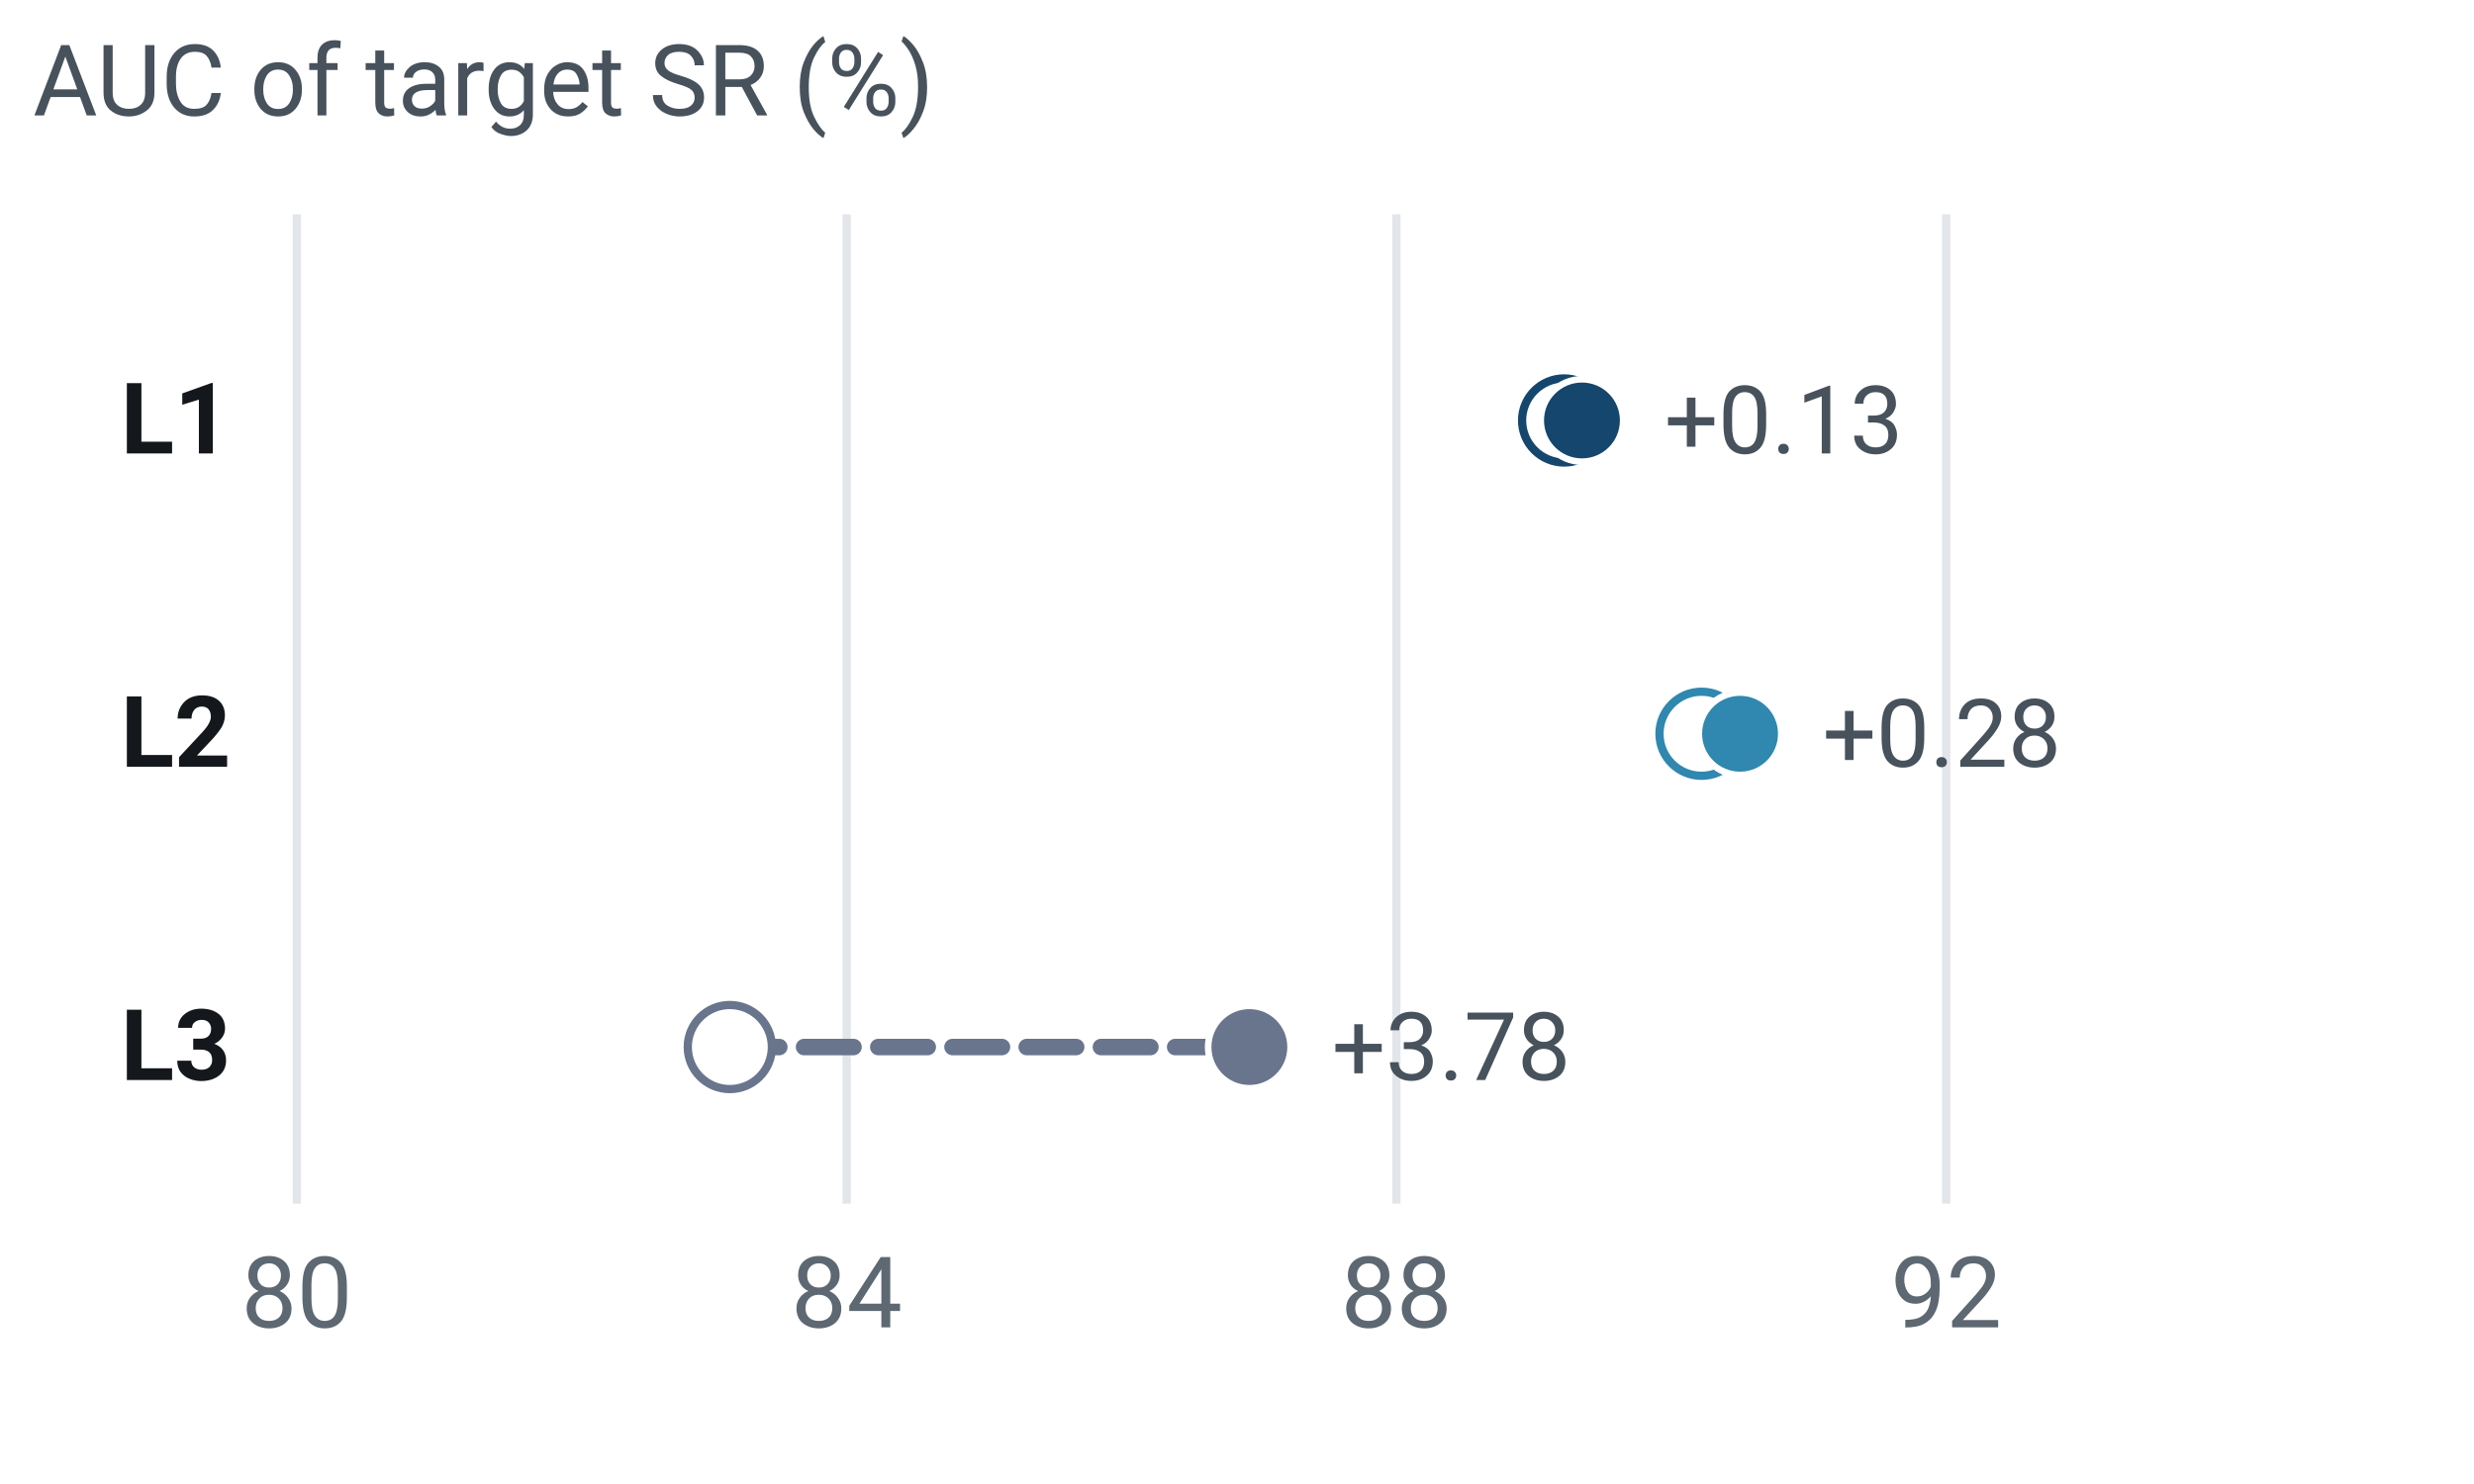
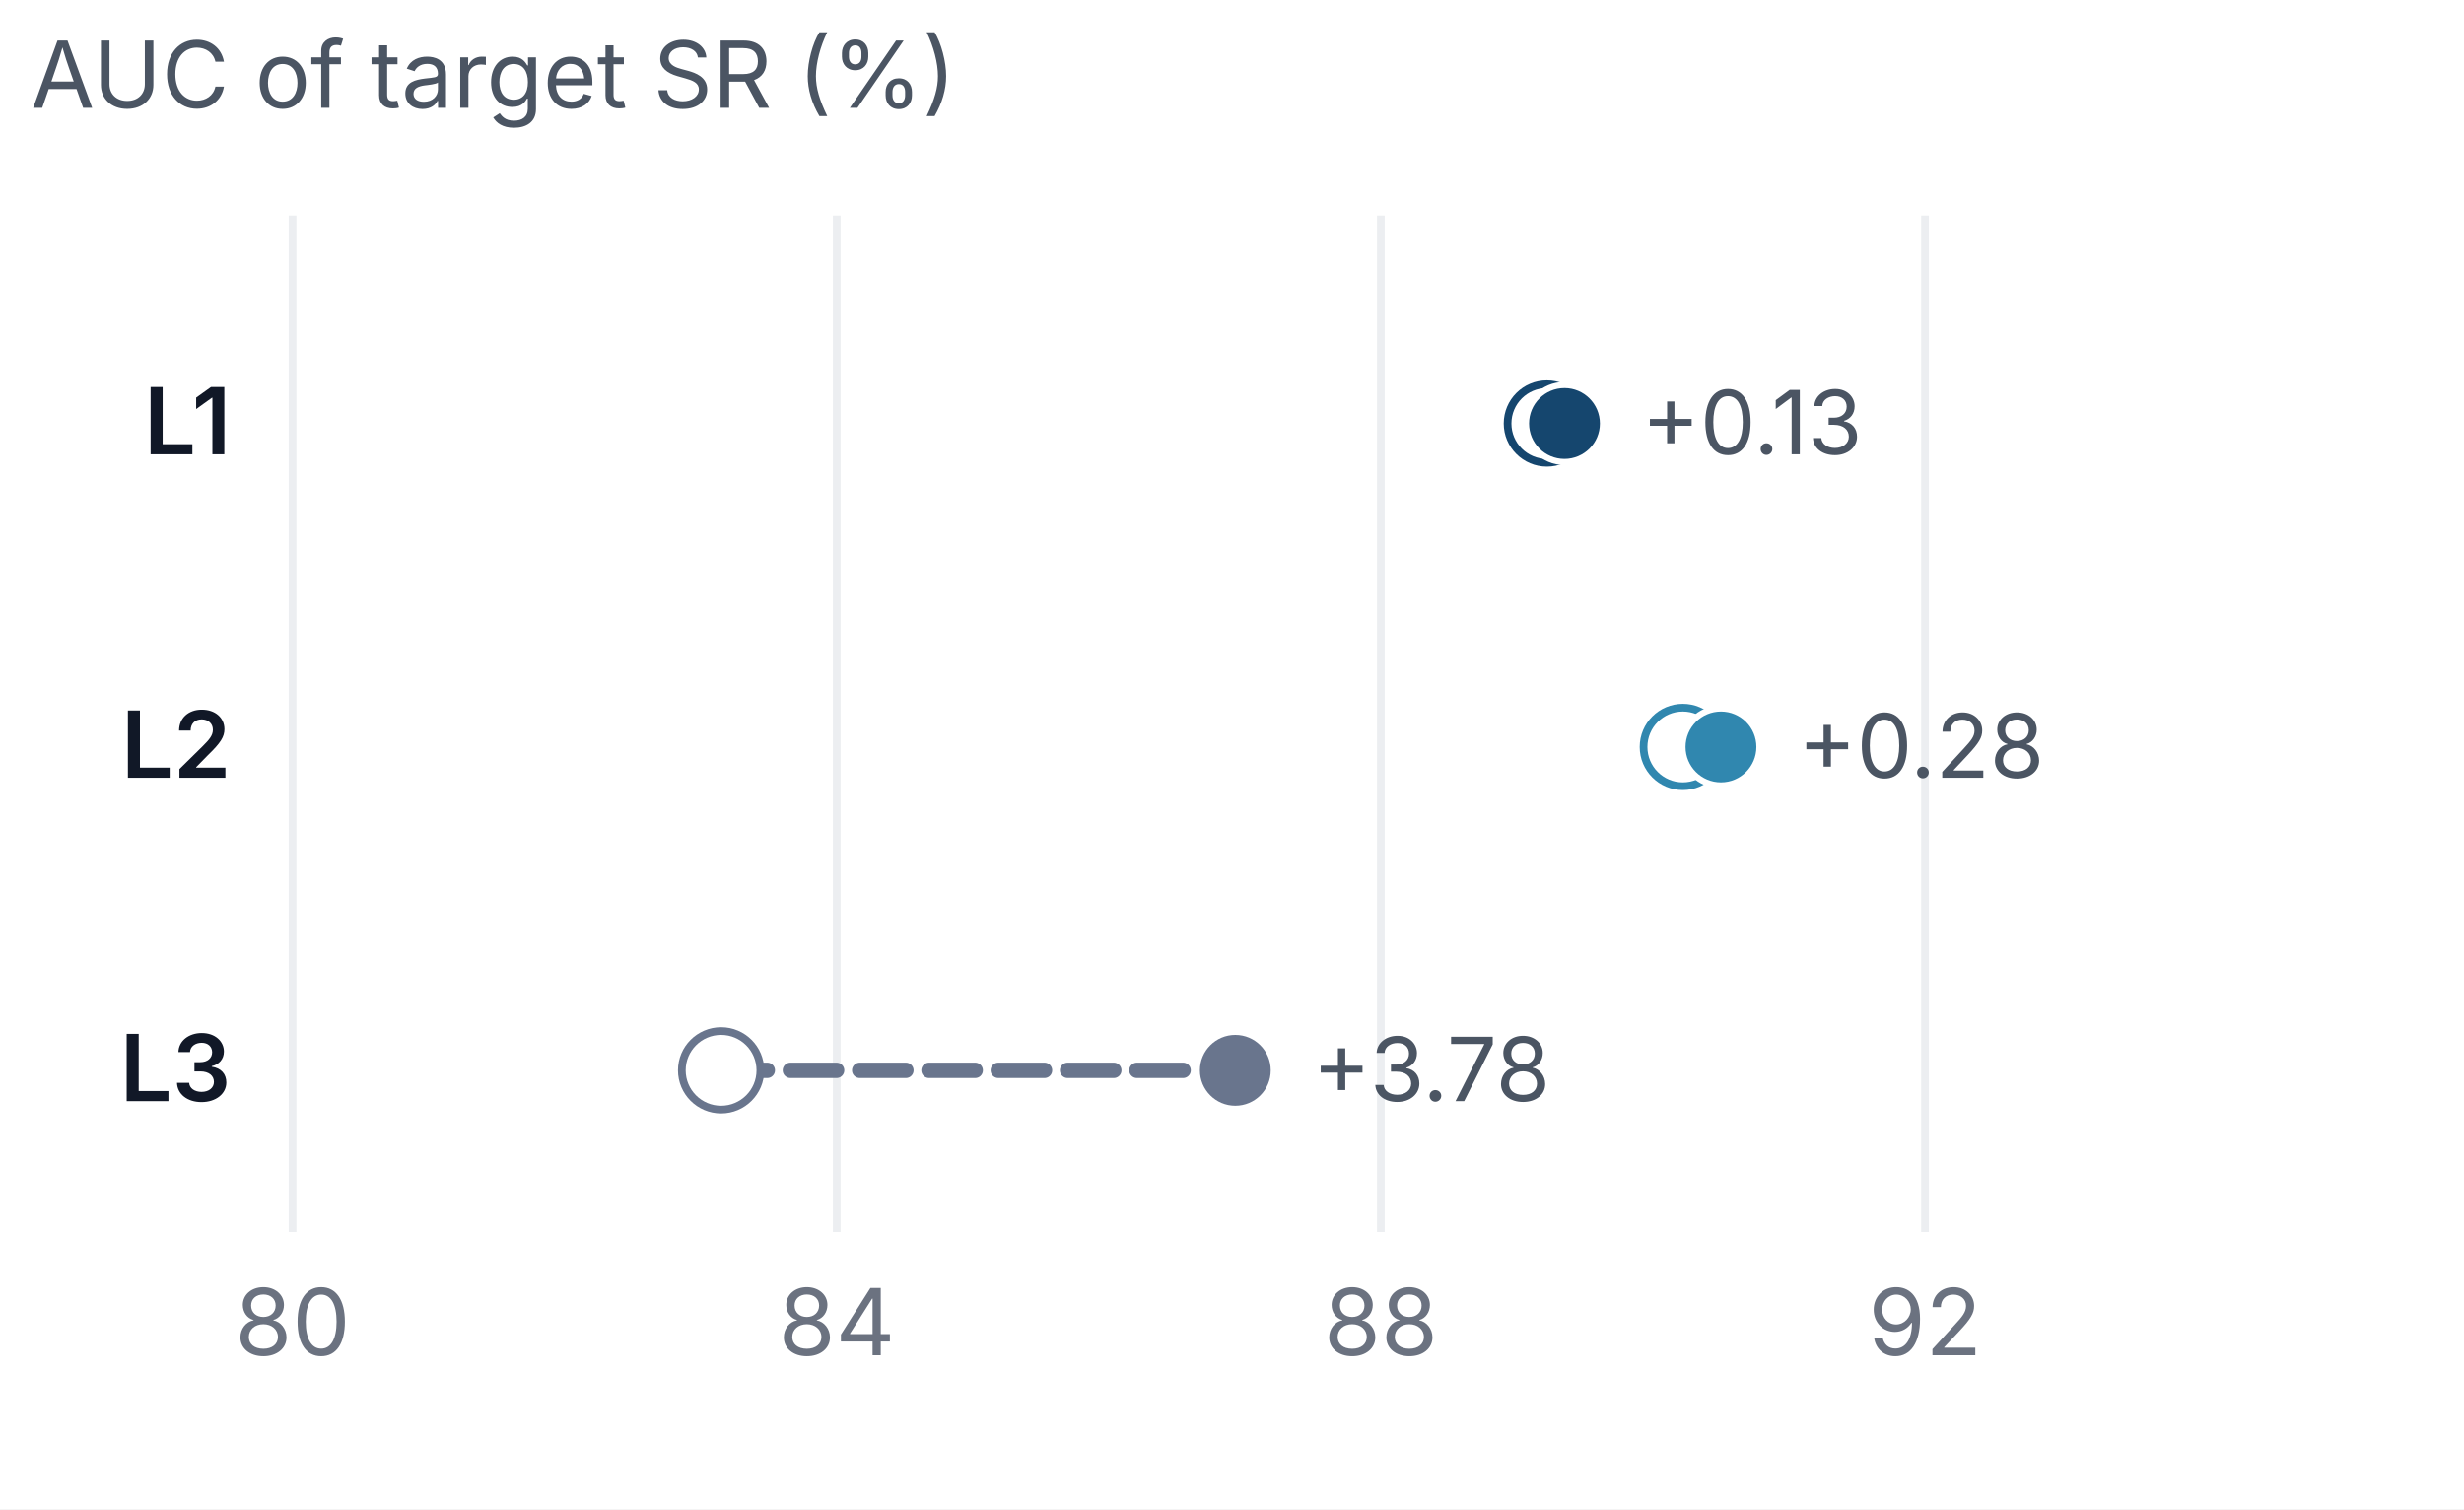
- <svg xmlns="http://www.w3.org/2000/svg" viewBox="0 0 300 180" width="300" height="180" class="chart" role="img" aria-label="Normalized area under the target success curve for fresh and pretrained editors, by recipe." data-chart="adapt_auc">
-   <style>text{font-family:system-ui,-apple-system,'Segoe UI',Roboto,sans-serif;font-size:12px;fill:#5d6872}.tl{fill:#47525c}.dl{fill:#14181c;font-weight:600}.dl2{fill:#47525c;font-size:11.5px}.ink{fill:#14181c}.in{font-size:11.5px;font-weight:600}.on-rescue,.on-harm,.on-kept{fill:#fff}.on-fail{fill:#14181c}.grid{stroke:#e2e6ea;stroke-width:1}.grid.zero,.axis{stroke:#b7bfc7;stroke-width:1}.ref{stroke:#8c939a;stroke-width:1;stroke-dasharray:3 3}.band{fill:#8c939a;fill-opacity:.26}.region{fill:#8c939a;fill-opacity:.1}.hit{fill:transparent}.ln{fill:none;stroke-width:2;stroke-linejoin:round;stroke-linecap:round}.ln.thin{stroke-width:1.25}.ln.s-L3{stroke-dasharray:6 3}.tick{stroke-width:2}.whisk{stroke-width:1.5;stroke-opacity:.55}.err{stroke:#14181c;stroke-width:1.3}.err-bg{stroke:#fff;stroke-width:3.6;stroke-linecap:round}.pt{stroke:#fff;stroke-width:1.6;paint-order:stroke}.c-rescue{fill:#168979}.c-harm{fill:#A04C25}.c-kept{fill:#3C444C}.c-fail{fill:#8C939A}.s-rescue{stroke:#168979}.s-harm{stroke:#A04C25}.c-L1{fill:#15466E}.s-L1{stroke:#15466E}.t-L1{fill:#15466E;fill-opacity:.38}.o-L1{fill:#fff;stroke:#15466E;stroke-width:2}.c-L2{fill:#3087AF}.s-L2{stroke:#3087AF}.t-L2{fill:#3087AF;fill-opacity:.38}.o-L2{fill:#fff;stroke:#3087AF;stroke-width:2}.c-L3{fill:#69758D}.s-L3{stroke:#69758D}.t-L3{fill:#69758D;fill-opacity:.38}.o-L3{fill:#fff;stroke:#69758D;stroke-width:2}.b-L1{fill:#15466E}.b-L2{fill:#3087AF}.b-L3{fill:url(#hatch-L3) #69758D}.hatch-bg{fill:#69758D;fill-opacity:.3}.hatch-fg{fill:#69758D}.c-ink{fill:#14181c}.c-ink3{fill:#6b7782}.s-ink{stroke:#14181c}.o-ink{fill:#fff;stroke:#14181c;stroke-width:2}</style>
+ <svg xmlns="http://www.w3.org/2000/svg" viewBox="0 0 320 196" width="320" height="196" class="chart" role="img" aria-label="Normalized area under the target success curve for fresh and pretrained editors, by recipe." data-chart="adapt_auc">
+   <style>text{font-family:'Inter Variable',Inter,system-ui,-apple-system,sans-serif;font-size:12px;fill:#6b7280}.tl{fill:#4b5563}.dl{fill:#111827;font-weight:600}.dl2{fill:#4b5563;font-size:11.5px}.ink{fill:#111827}.in{font-size:11.5px;font-weight:600}.on-rescue,.on-harm,.on-kept{fill:#fff}.on-fail{fill:#111827}.grid{stroke:#eceef1;stroke-width:1}.grid.zero,.axis{stroke:#c7cdd4;stroke-width:1}.ref{stroke:#8c939a;stroke-width:1;stroke-dasharray:3 3}.band{fill:#8c939a;fill-opacity:.22}.region{fill:#8c939a;fill-opacity:.09}.hit{fill:transparent}.ln{fill:none;stroke-width:2;stroke-linejoin:round;stroke-linecap:round}.ln.thin{stroke-width:1.25}.ln.dot{stroke-dasharray:2 3}.ln.s-L3{stroke-dasharray:6 3}.tick{stroke-width:2}.whisk{stroke-width:1.5;stroke-opacity:.55}.err{stroke:#111827;stroke-width:1.3}.err-bg{stroke:#fff;stroke-width:3.6;stroke-linecap:round}.pt{stroke:#fff;stroke-width:1.6;paint-order:stroke}.c-rescue{fill:#168979}.c-harm{fill:#A04C25}.c-kept{fill:#3C444C}.c-fail{fill:#8C939A}.s-rescue{stroke:#168979}.s-harm{stroke:#A04C25}.c-L1{fill:#15466E}.s-L1{stroke:#15466E}.t-L1{fill:#15466E;fill-opacity:.38}.o-L1{fill:#fff;stroke:#15466E;stroke-width:2}.c-L2{fill:#3087AF}.s-L2{stroke:#3087AF}.t-L2{fill:#3087AF;fill-opacity:.38}.o-L2{fill:#fff;stroke:#3087AF;stroke-width:2}.c-L3{fill:#69758D}.s-L3{stroke:#69758D}.t-L3{fill:#69758D;fill-opacity:.38}.o-L3{fill:#fff;stroke:#69758D;stroke-width:2}.b-L1{fill:#15466E}.b-L2{fill:#3087AF}.b-L3{fill:url(#hatch-L3) #69758D}.hatch-bg{fill:#69758D;fill-opacity:.3}.hatch-fg{fill:#69758D}.c-ink{fill:#111827}.c-ink3{fill:#6b7280}.s-ink{stroke:#111827}.t-ink{fill:#111827;fill-opacity:.28}.o-ink{fill:#fff;stroke:#111827;stroke-width:2}</style>
  <defs>
    <pattern id="hatch-L3" patternUnits="userSpaceOnUse" width="5" height="5" patternTransform="rotate(45)">
      <rect width="5" height="5" class="hatch-bg" />
      <rect width="2.4" height="5" class="hatch-fg" />
    </pattern>
  </defs>
-   <rect width="300" height="180" fill="#fff" />
+   <rect width="320" height="196" fill="#fff" />
  <text x="4" y="14" class="tl">AUC of target SR (%)</text>
-   <line x1="36" y1="26" x2="36" y2="146" class="grid" />
-   <text x="36" y="161" class="t" text-anchor="middle">80</text>
-   <line x1="102.67" y1="26" x2="102.67" y2="146" class="grid" />
-   <text x="102.67" y="161" class="t" text-anchor="middle">84</text>
-   <line x1="169.33" y1="26" x2="169.33" y2="146" class="grid" />
-   <text x="169.33" y="161" class="t" text-anchor="middle">88</text>
-   <line x1="236" y1="26" x2="236" y2="146" class="grid" />
-   <text x="236" y="161" class="t" text-anchor="middle">92</text>
-   <text x="28" y="55" class="dl" text-anchor="end">L1</text>
-   <line x1="189.67" y1="51" x2="191.83" y2="51" class="ln s-L1" />
+   <line x1="38" y1="28" x2="38" y2="160" class="grid" />
+   <text x="38" y="176" class="t" text-anchor="middle">80</text>
+   <line x1="108.67" y1="28" x2="108.67" y2="160" class="grid" />
+   <text x="108.67" y="176" class="t" text-anchor="middle">84</text>
+   <line x1="179.33" y1="28" x2="179.33" y2="160" class="grid" />
+   <text x="179.33" y="176" class="t" text-anchor="middle">88</text>
+   <line x1="250" y1="28" x2="250" y2="160" class="grid" />
+   <text x="250" y="176" class="t" text-anchor="middle">92</text>
+   <text x="30" y="59" class="dl" text-anchor="end">L1</text>
+   <line x1="200.89" y1="55" x2="203.18" y2="55" class="ln s-L1" />
  <g class="mark" data-tip="89.22|L1 · fresh editor|normalized AUC of target SR">
-     <circle cx="189.67" cy="51" r="4.6" class="pt o-L1" />
-     <circle cx="189.67" cy="51" r="11" class="hit" />
+     <circle cx="200.89" cy="55" r="4.6" class="pt o-L1" />
+     <circle cx="200.89" cy="55" r="12" class="hit" />
  </g>
  <g class="mark" data-tip="89.35|L1 · pretrained editor|+0.13 points to fresh">
-     <circle cx="191.83" cy="51" r="4.6" class="pt c-L1" />
-     <circle cx="191.83" cy="51" r="11" class="hit" />
+     <circle cx="203.18" cy="55" r="4.6" class="pt c-L1" />
+     <circle cx="203.18" cy="55" r="12" class="hit" />
  </g>
-   <text x="201.83" y="55" class="dl2">+0.13</text>
-   <text x="28" y="93" class="dl" text-anchor="end">L2</text>
-   <line x1="206.33" y1="89" x2="211" y2="89" class="ln s-L2" />
+   <text x="213.18" y="59" class="dl2">+0.13</text>
+   <text x="30" y="101" class="dl" text-anchor="end">L2</text>
+   <line x1="218.55" y1="97" x2="223.5" y2="97" class="ln s-L2" />
  <g class="mark" data-tip="90.22|L2 · fresh editor|normalized AUC of target SR">
-     <circle cx="206.33" cy="89" r="4.6" class="pt o-L2" />
-     <circle cx="206.33" cy="89" r="11" class="hit" />
+     <circle cx="218.55" cy="97" r="4.6" class="pt o-L2" />
+     <circle cx="218.55" cy="97" r="12" class="hit" />
  </g>
  <g class="mark" data-tip="90.50|L2 · pretrained editor|+0.28 points to fresh">
-     <circle cx="211" cy="89" r="4.6" class="pt c-L2" />
-     <circle cx="211" cy="89" r="11" class="hit" />
+     <circle cx="223.5" cy="97" r="4.6" class="pt c-L2" />
+     <circle cx="223.5" cy="97" r="12" class="hit" />
  </g>
-   <text x="221" y="93" class="dl2">+0.28</text>
-   <text x="28" y="131" class="dl" text-anchor="end">L3</text>
-   <line x1="88.5" y1="127" x2="151.5" y2="127" class="ln s-L3" />
+   <text x="233.5" y="101" class="dl2">+0.28</text>
+   <text x="30" y="143" class="dl" text-anchor="end">L3</text>
+   <line x1="93.65" y1="139" x2="160.43" y2="139" class="ln s-L3" />
  <g class="mark" data-tip="83.15|L3 · fresh editor|normalized AUC of target SR">
-     <circle cx="88.5" cy="127" r="4.6" class="pt o-L3" />
-     <circle cx="88.5" cy="127" r="11" class="hit" />
+     <circle cx="93.65" cy="139" r="4.6" class="pt o-L3" />
+     <circle cx="93.65" cy="139" r="12" class="hit" />
  </g>
  <g class="mark" data-tip="86.93|L3 · pretrained editor|+3.78 points to fresh">
-     <circle cx="151.5" cy="127" r="4.6" class="pt c-L3" />
-     <circle cx="151.5" cy="127" r="11" class="hit" />
+     <circle cx="160.43" cy="139" r="4.6" class="pt c-L3" />
+     <circle cx="160.43" cy="139" r="12" class="hit" />
  </g>
-   <text x="161.5" y="131" class="dl2">+3.78</text>
+   <text x="170.43" y="143" class="dl2">+3.78</text>
</svg>
